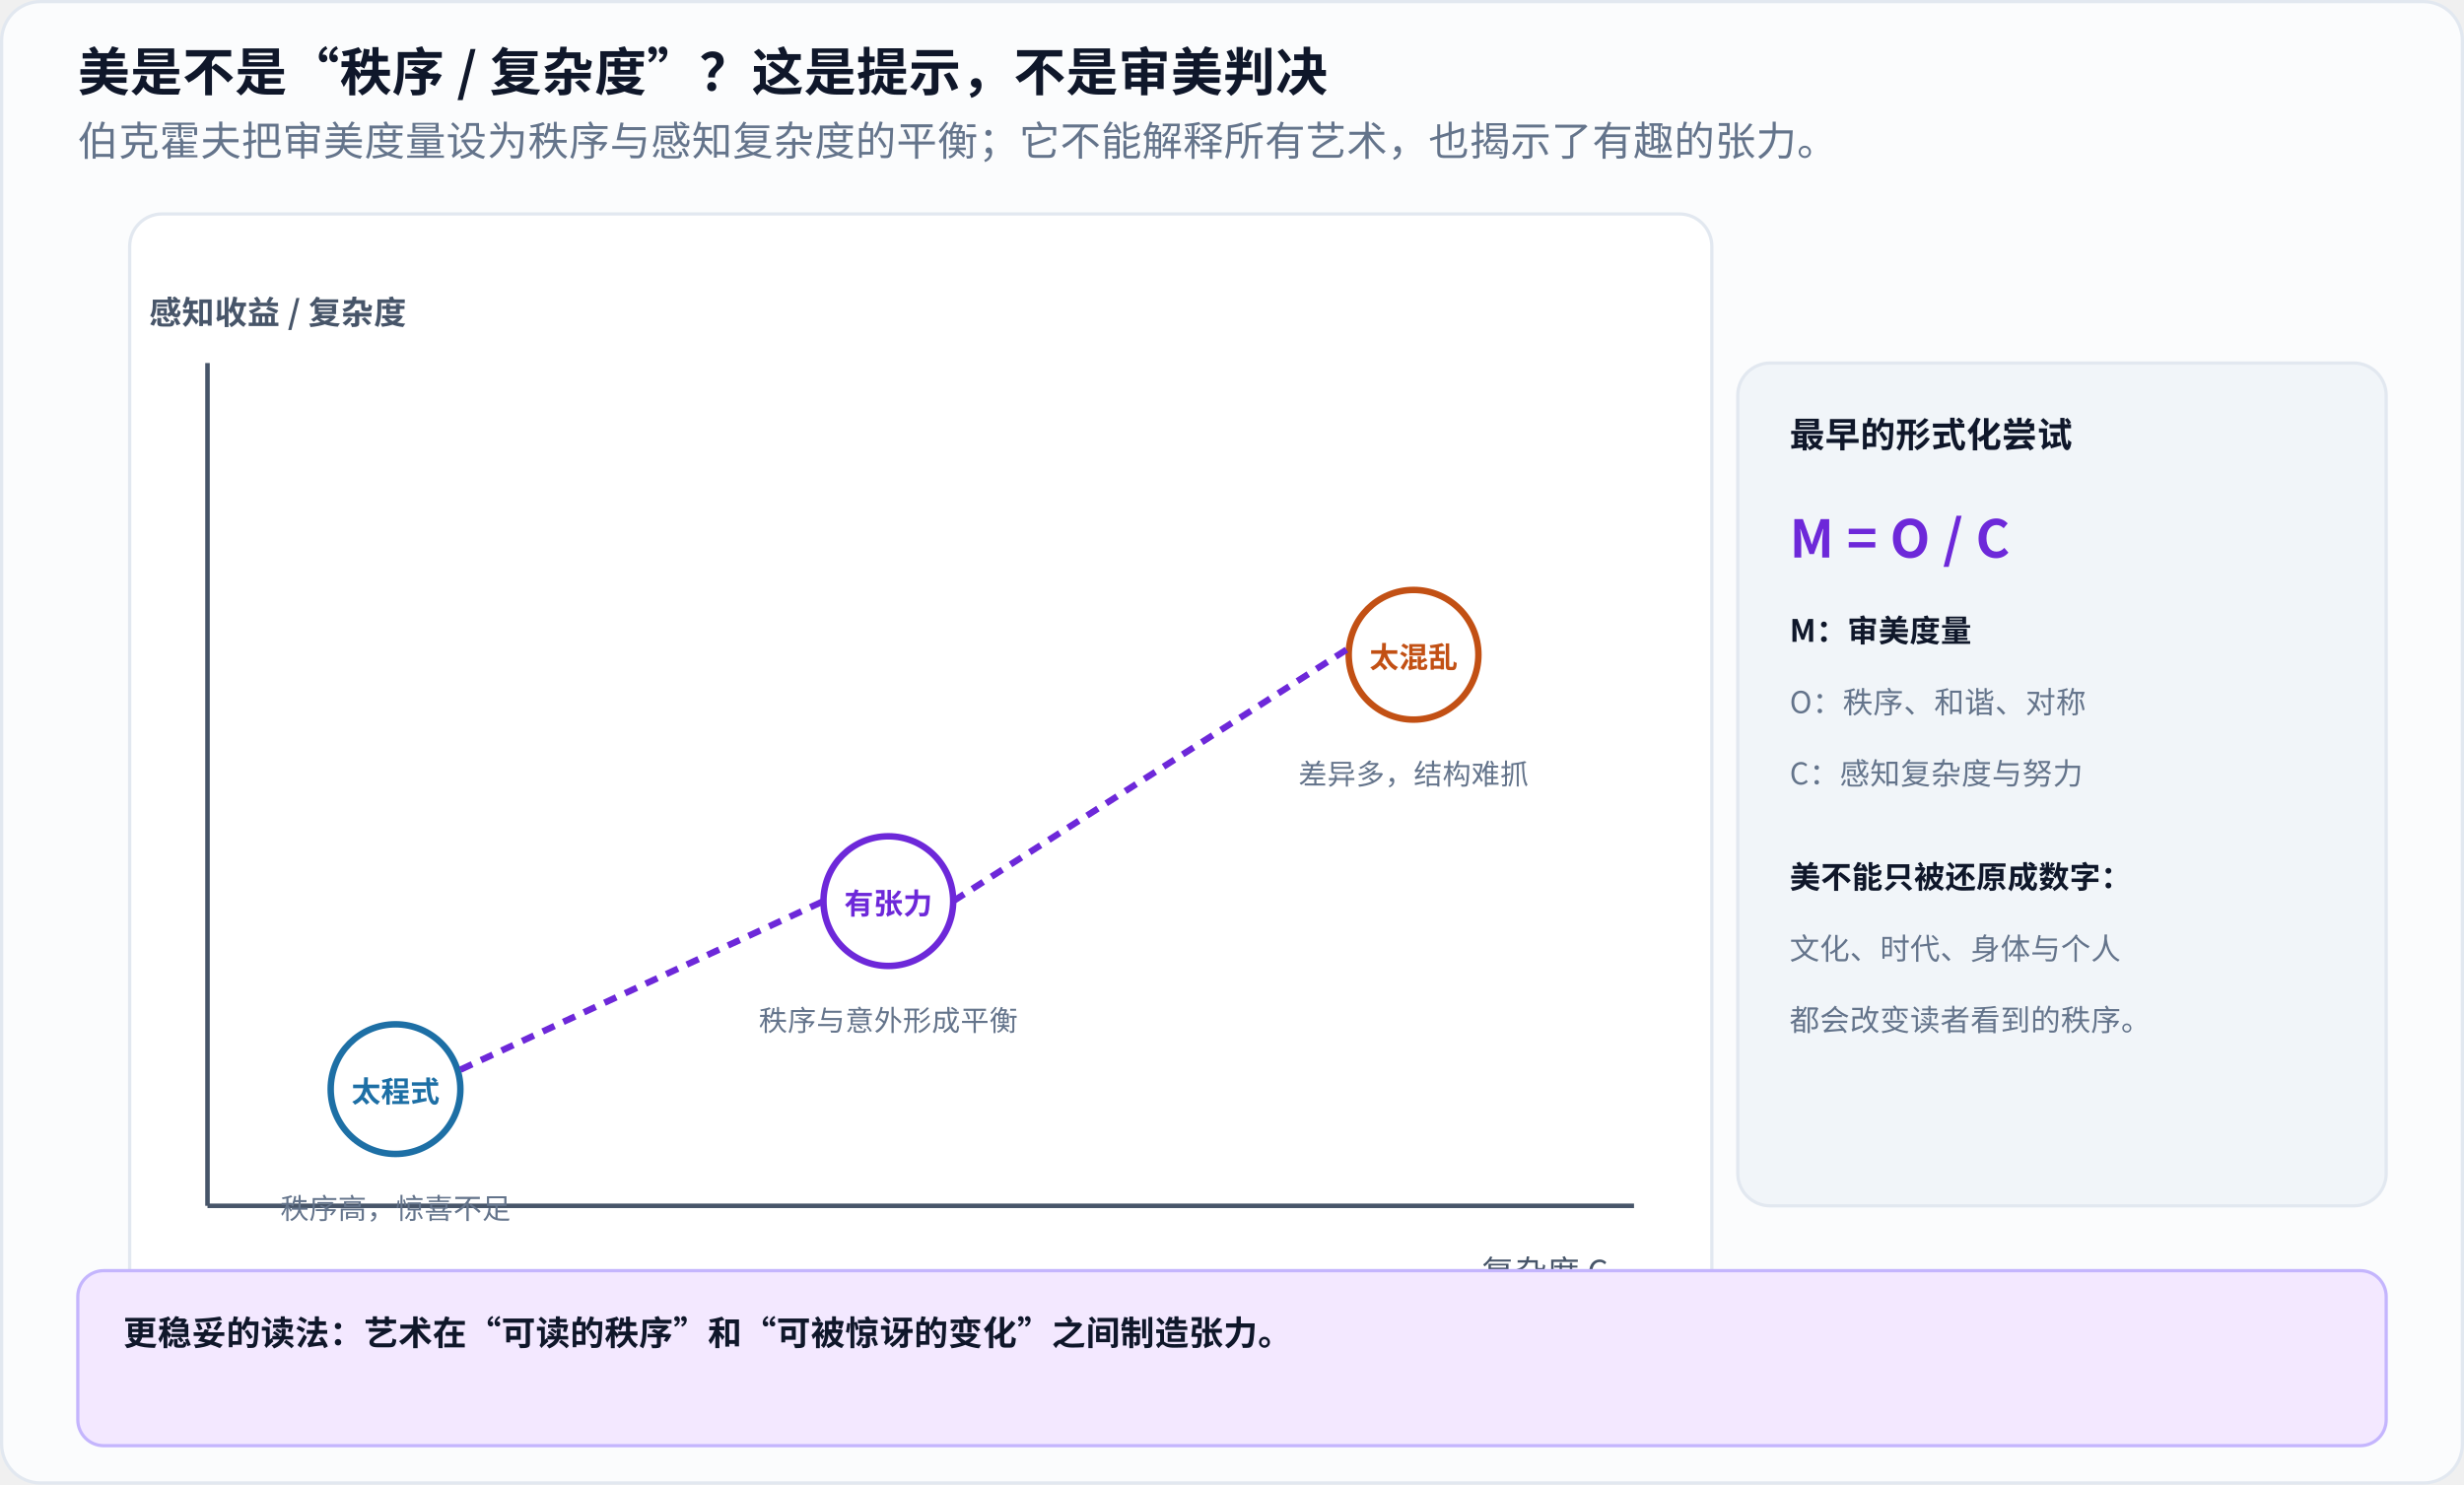
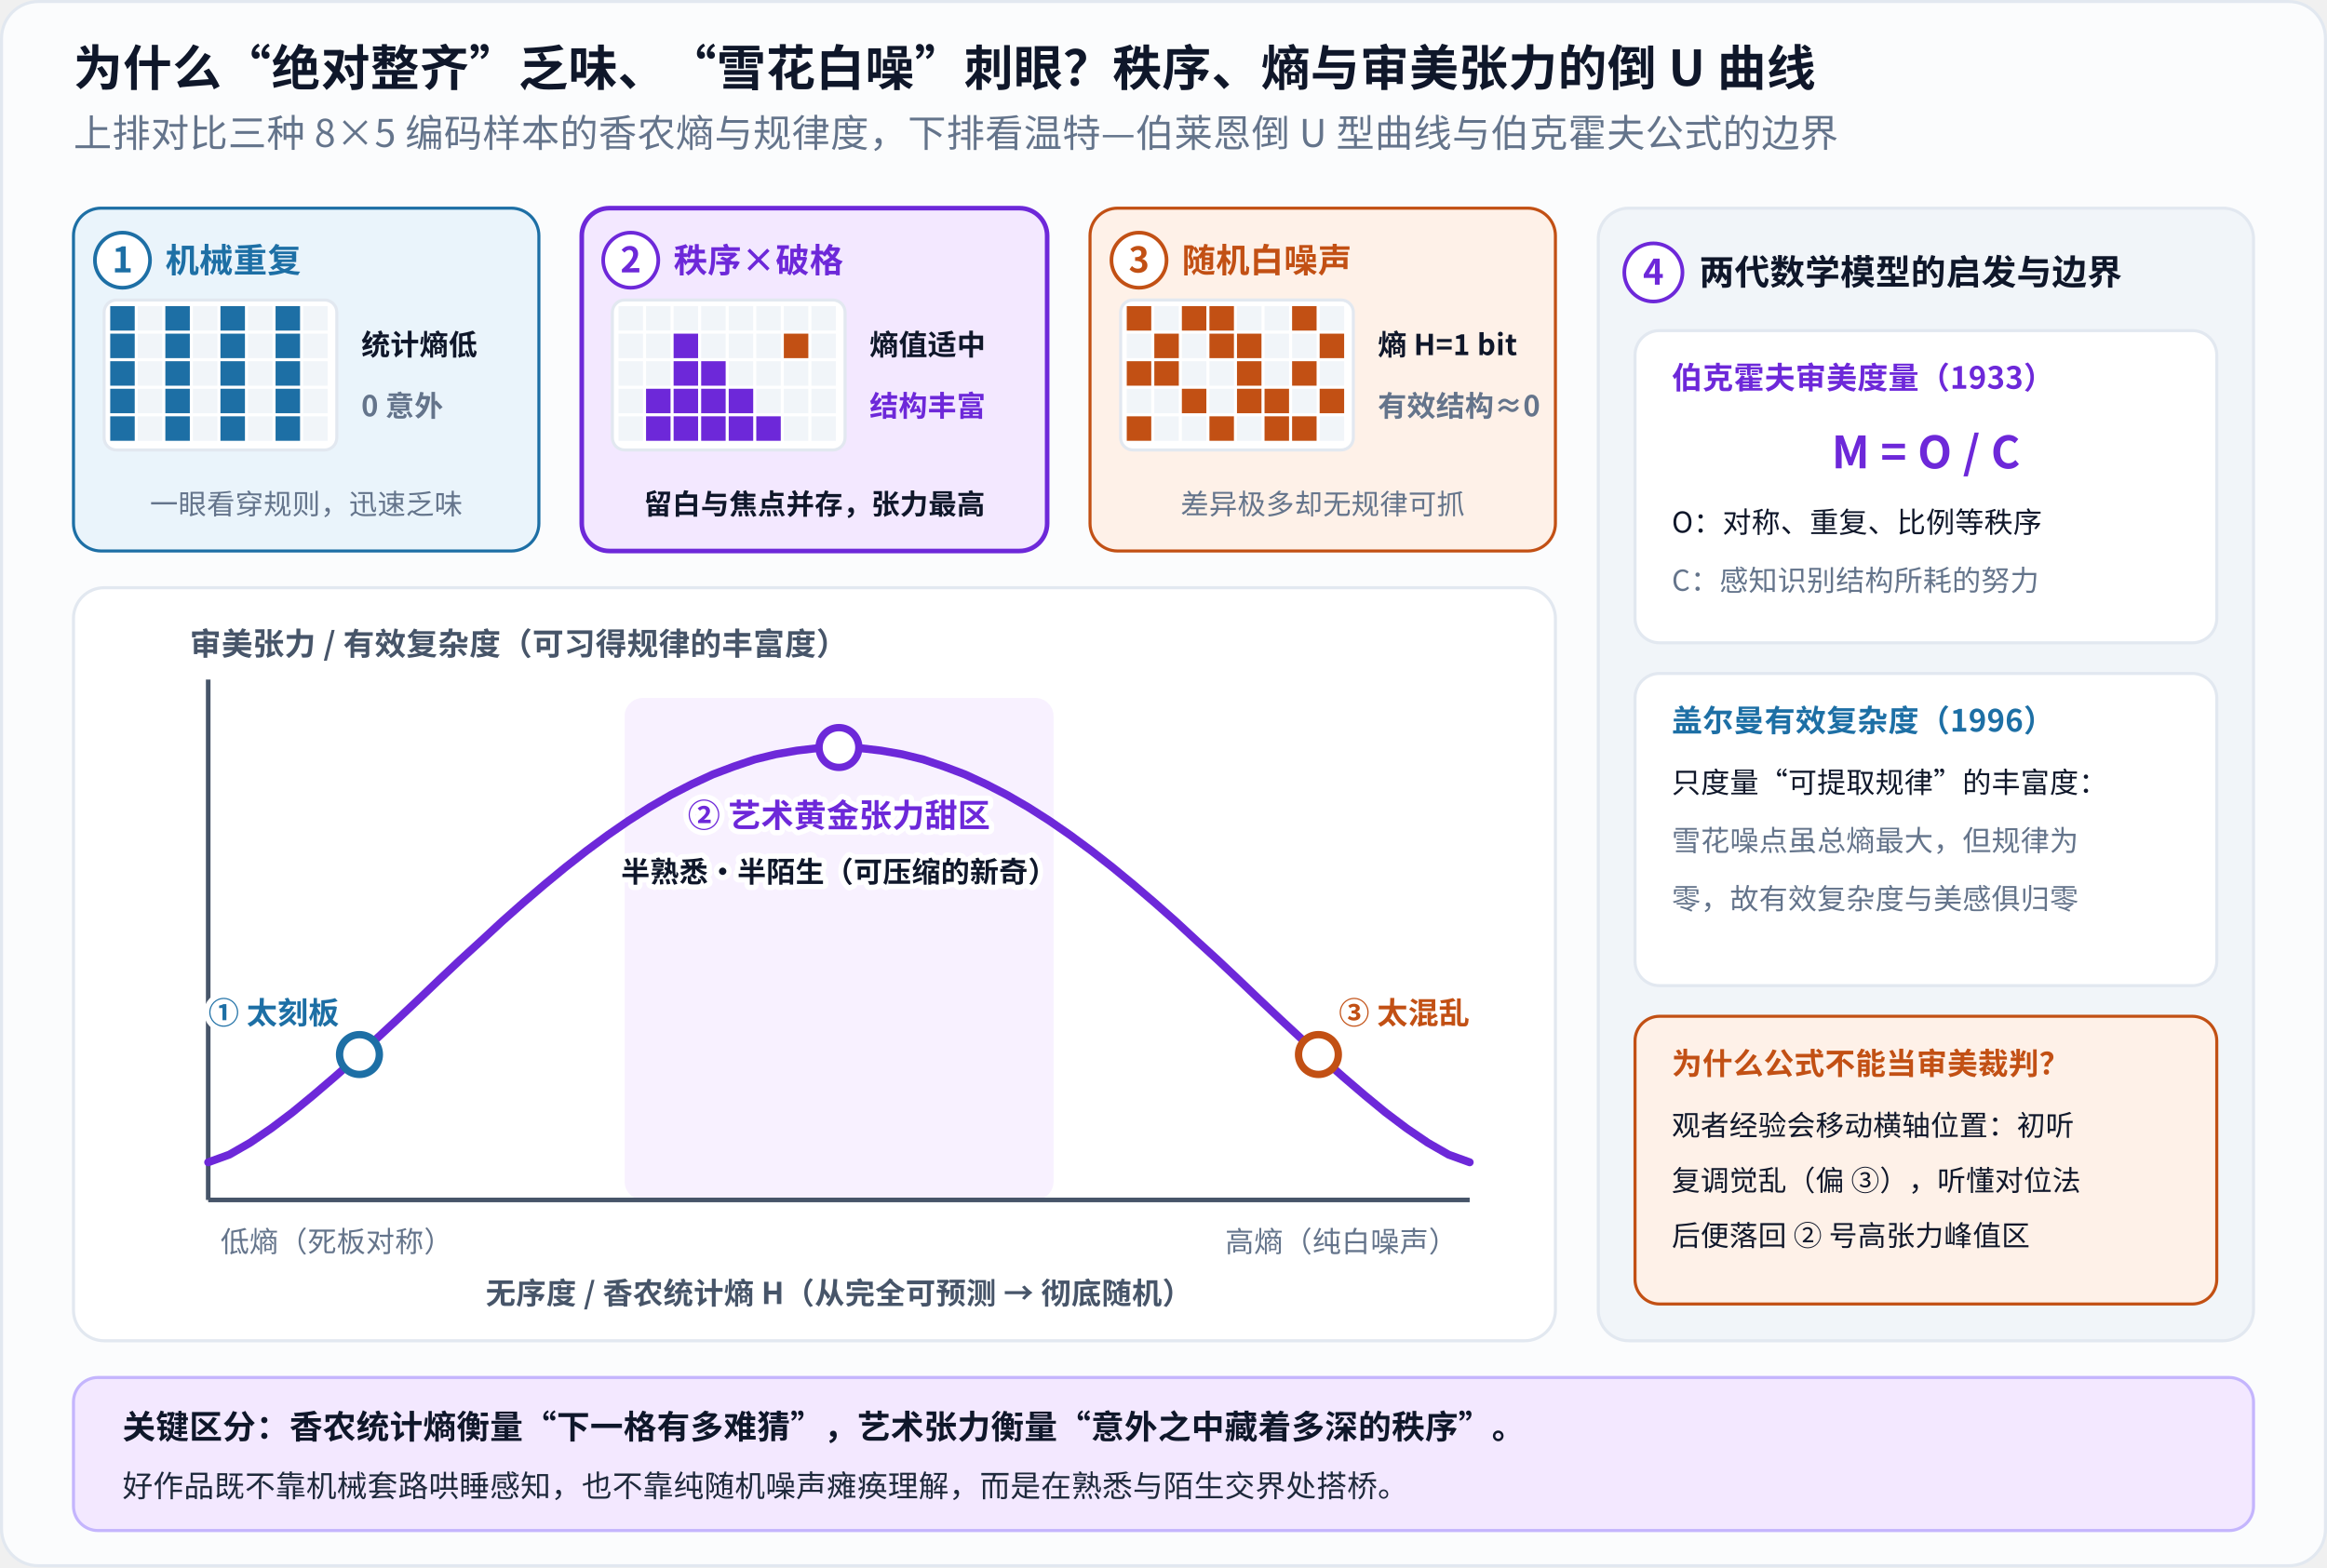
- <svg xmlns="http://www.w3.org/2000/svg" width="760" height="458" viewBox="0 0 760 458" role="img" aria-labelledby="title desc" lang="zh-CN">
+ <svg xmlns="http://www.w3.org/2000/svg" width="760" height="512" viewBox="0 0 760 512" role="img" aria-labelledby="title desc" lang="zh-CN">
  <defs>
    <marker id="arr-blue" markerWidth="7" markerHeight="7" refX="6" refY="3.5" orient="auto">
      <path d="M0,0.6 L6.5,3.5 L0,6.4 Z" fill="#1d6fa5" />
    </marker>
    <marker id="arr-orange" markerWidth="7" markerHeight="7" refX="6" refY="3.5" orient="auto">
      <path d="M0,0.6 L6.5,3.5 L0,6.4 Z" fill="#c25014" />
    </marker>
    <marker id="arr-green" markerWidth="7" markerHeight="7" refX="6" refY="3.5" orient="auto">
      <path d="M0,0.6 L6.5,3.5 L0,6.4 Z" fill="#18794e" />
    </marker>
    <marker id="arr-muted" markerWidth="7" markerHeight="7" refX="6" refY="3.5" orient="auto">
      <path d="M0,0.6 L6.5,3.5 L0,6.4 Z" fill="#64748b" />
    </marker>
  </defs>
  <style>
  text {
    font-family: "PingFang SC", "Hiragino Sans GB", "Microsoft YaHei", "Noto Sans CJK SC", system-ui, sans-serif;
    letter-spacing: 0.01em;
  }
  .mono {
    font-family: ui-monospace, "Cascadia Mono", "Consolas", monospace;
  }
  .halo {
    paint-order: stroke;
    stroke: #ffffff;
    stroke-width: 3.5px;
    stroke-linejoin: round;
  }
</style>
-   <rect x="0.5" y="0.5" width="759" height="457" rx="12" fill="#fbfcfd" stroke="#e2e8f0" stroke-width="1" />
-   <text x="24" y="28" font-size="16" fill="#0f172a" text-anchor="start" font-weight="700">美是不是“秩序 / 复杂度”？这是提示，不是审美判决</text>
-   <text x="24" y="48" font-size="12.5" fill="#64748b" text-anchor="start">伯克霍夫把审美度量设为秩序与感知复杂度的平衡；它不能解释所有艺术，也揭示了有趣的张力。</text>
-   <rect x="40" y="66" width="488" height="352" rx="10" fill="#ffffff" stroke="#e2e8f0" stroke-width="1" />
-   <line x1="64.0" y1="372.0" x2="504.0" y2="372.0" stroke="#475569" stroke-width="1.4" />
-   <line x1="64.0" y1="372.0" x2="64.0" y2="112.0" stroke="#475569" stroke-width="1.4" />
-   <text x="46" y="100" font-size="10.0" fill="#475569" text-anchor="start" font-weight="700">感知收益 / 复杂度</text>
-   <text x="496" y="396" font-size="10.0" fill="#475569" text-anchor="end">复杂度 C</text>
-   <circle cx="122" cy="336" r="20" fill="#ffffff" stroke="#1d6fa5" stroke-width="2" />
-   <text x="122" y="340" font-size="9.0" fill="#1d6fa5" text-anchor="middle" font-weight="700">太程式</text>
-   <text x="122" y="376" font-size="8.8" fill="#64748b" text-anchor="middle">秩序高，惊喜不足</text>
-   <circle cx="274" cy="278" r="20" fill="#ffffff" stroke="#6d28d9" stroke-width="2" />
-   <text x="274" y="282" font-size="9.0" fill="#6d28d9" text-anchor="middle" font-weight="700">有张力</text>
-   <text x="274" y="318" font-size="8.8" fill="#64748b" text-anchor="middle">秩序与意外形成平衡</text>
-   <circle cx="436" cy="202" r="20" fill="#ffffff" stroke="#c25014" stroke-width="2" />
-   <text x="436" y="206" font-size="9.0" fill="#c25014" text-anchor="middle" font-weight="700">太混乱</text>
-   <text x="436" y="242" font-size="8.8" fill="#64748b" text-anchor="middle">差异多，结构难抓</text>
-   <line x1="142.0" y1="330.0" x2="254.0" y2="278.0" stroke="#6d28d9" stroke-width="2.0" stroke-dasharray="4 3" />
-   <line x1="294.0" y1="278.0" x2="416.0" y2="200.0" stroke="#6d28d9" stroke-width="2.0" stroke-dasharray="4 3" />
-   <rect x="536" y="112" width="200" height="260" rx="10" fill="#f1f5f9" stroke="#e2e8f0" stroke-width="1" />
-   <text x="552" y="138" font-size="10.8" fill="#0f172a" text-anchor="start" font-weight="700">最早的形式化尝试</text>
-   <text x="552" y="172" font-size="16.0" fill="#6d28d9" text-anchor="start" font-weight="700">M = O / C</text>
-   <text x="552" y="198" font-size="9.5" fill="#0f172a" text-anchor="start" font-weight="600">M：审美度量</text>
-   <text x="552" y="220" font-size="9.3" fill="#64748b" text-anchor="start">O：秩序、和谐、对称</text>
-   <text x="552" y="242" font-size="9.3" fill="#64748b" text-anchor="start">C：感知复杂度与努力</text>
-   <text x="552" y="274" font-size="9.5" fill="#0f172a" text-anchor="start" font-weight="700">美不能只被还原成数字：</text>
-   <text x="552" y="296" font-size="9.2" fill="#64748b" text-anchor="start">文化、时代、身体与个人</text>
-   <text x="552" y="318" font-size="9.2" fill="#64748b" text-anchor="start">都会改变读者看到的秩序。</text>
-   <rect x="24" y="392" width="712" height="54" rx="8" fill="#f3e8ff" stroke="#c4b5fd" stroke-width="1" />
-   <text x="38" y="415" font-size="10.5" fill="#0f172a" text-anchor="start" font-weight="700">更稳妥的读法：艺术在“可读的秩序”和“可被惊讶的变化”之间制造张力。</text>
+   <rect x="0.5" y="0.5" width="759" height="511" rx="12" fill="#fbfcfd" stroke="#e2e8f0" stroke-width="1" />
+   <text x="24" y="28" font-size="16" fill="#0f172a" text-anchor="start" font-weight="700">为什么“绝对整齐”乏味、“雪花白噪”刺眼？秩序、熵与审美张力的倒 U 曲线</text>
+   <text x="24" y="48" font-size="12.5" fill="#64748b" text-anchor="start">上排对比三种 8×5 编码样本的香农熵与规律度，下排看温特—伯莱恩倒 U 型曲线与伯克霍夫公式的边界</text>
+   <rect x="24" y="68" width="152" height="112" rx="9" fill="#eaf4fb" stroke="#1d6fa5" stroke-width="1.0" />
+   <circle cx="40" cy="85" r="9.0" fill="#ffffff" stroke="#1d6fa5" stroke-width="1.2" />
+   <text x="40" y="89" font-size="11.5" fill="#1d6fa5" text-anchor="middle" font-weight="700">1</text>
+   <text x="54" y="89" font-size="11.0" fill="#1d6fa5" text-anchor="start" font-weight="700">机械重复</text>
+   <rect x="34" y="98" width="76" height="49" rx="4" fill="#ffffff" stroke="#e2e8f0" />
+   <rect x="36" y="100" width="8" height="8" fill="#1d6fa5" />
+   <rect x="45" y="100" width="8" height="8" fill="#f1f5f9" />
+   <rect x="54" y="100" width="8" height="8" fill="#1d6fa5" />
+   <rect x="63" y="100" width="8" height="8" fill="#f1f5f9" />
+   <rect x="72" y="100" width="8" height="8" fill="#1d6fa5" />
+   <rect x="81" y="100" width="8" height="8" fill="#f1f5f9" />
+   <rect x="90" y="100" width="8" height="8" fill="#1d6fa5" />
+   <rect x="99" y="100" width="8" height="8" fill="#f1f5f9" />
+   <rect x="36" y="109" width="8" height="8" fill="#1d6fa5" />
+   <rect x="45" y="109" width="8" height="8" fill="#f1f5f9" />
+   <rect x="54" y="109" width="8" height="8" fill="#1d6fa5" />
+   <rect x="63" y="109" width="8" height="8" fill="#f1f5f9" />
+   <rect x="72" y="109" width="8" height="8" fill="#1d6fa5" />
+   <rect x="81" y="109" width="8" height="8" fill="#f1f5f9" />
+   <rect x="90" y="109" width="8" height="8" fill="#1d6fa5" />
+   <rect x="99" y="109" width="8" height="8" fill="#f1f5f9" />
+   <rect x="36" y="118" width="8" height="8" fill="#1d6fa5" />
+   <rect x="45" y="118" width="8" height="8" fill="#f1f5f9" />
+   <rect x="54" y="118" width="8" height="8" fill="#1d6fa5" />
+   <rect x="63" y="118" width="8" height="8" fill="#f1f5f9" />
+   <rect x="72" y="118" width="8" height="8" fill="#1d6fa5" />
+   <rect x="81" y="118" width="8" height="8" fill="#f1f5f9" />
+   <rect x="90" y="118" width="8" height="8" fill="#1d6fa5" />
+   <rect x="99" y="118" width="8" height="8" fill="#f1f5f9" />
+   <rect x="36" y="127" width="8" height="8" fill="#1d6fa5" />
+   <rect x="45" y="127" width="8" height="8" fill="#f1f5f9" />
+   <rect x="54" y="127" width="8" height="8" fill="#1d6fa5" />
+   <rect x="63" y="127" width="8" height="8" fill="#f1f5f9" />
+   <rect x="72" y="127" width="8" height="8" fill="#1d6fa5" />
+   <rect x="81" y="127" width="8" height="8" fill="#f1f5f9" />
+   <rect x="90" y="127" width="8" height="8" fill="#1d6fa5" />
+   <rect x="99" y="127" width="8" height="8" fill="#f1f5f9" />
+   <rect x="36" y="136" width="8" height="8" fill="#1d6fa5" />
+   <rect x="45" y="136" width="8" height="8" fill="#f1f5f9" />
+   <rect x="54" y="136" width="8" height="8" fill="#1d6fa5" />
+   <rect x="63" y="136" width="8" height="8" fill="#f1f5f9" />
+   <rect x="72" y="136" width="8" height="8" fill="#1d6fa5" />
+   <rect x="81" y="136" width="8" height="8" fill="#f1f5f9" />
+   <rect x="90" y="136" width="8" height="8" fill="#1d6fa5" />
+   <rect x="99" y="136" width="8" height="8" fill="#f1f5f9" />
+   <text x="118" y="116" font-size="9.4" fill="#0f172a" text-anchor="start" font-weight="700">统计熵低</text>
+   <text x="118" y="136" font-size="9.4" fill="#64748b" text-anchor="start" font-weight="600">0 意外</text>
+   <text x="100" y="168" font-size="9.2" fill="#64748b" text-anchor="middle">一眼看穿规则，迅速乏味</text>
+   <rect x="190" y="68" width="152" height="112" rx="9" fill="#f3e8ff" stroke="#6d28d9" stroke-width="1.5" />
+   <circle cx="206" cy="85" r="9.0" fill="#ffffff" stroke="#6d28d9" stroke-width="1.2" />
+   <text x="206" y="89" font-size="11.5" fill="#6d28d9" text-anchor="middle" font-weight="700">2</text>
+   <text x="220" y="89" font-size="11.0" fill="#6d28d9" text-anchor="start" font-weight="700">秩序×破格</text>
+   <rect x="200" y="98" width="76" height="49" rx="4" fill="#ffffff" stroke="#e2e8f0" />
+   <rect x="202" y="100" width="8" height="8" fill="#f1f5f9" />
+   <rect x="211" y="100" width="8" height="8" fill="#f1f5f9" />
+   <rect x="220" y="100" width="8" height="8" fill="#f1f5f9" />
+   <rect x="229" y="100" width="8" height="8" fill="#f1f5f9" />
+   <rect x="238" y="100" width="8" height="8" fill="#f1f5f9" />
+   <rect x="247" y="100" width="8" height="8" fill="#f1f5f9" />
+   <rect x="256" y="100" width="8" height="8" fill="#f1f5f9" />
+   <rect x="265" y="100" width="8" height="8" fill="#f1f5f9" />
+   <rect x="202" y="109" width="8" height="8" fill="#f1f5f9" />
+   <rect x="211" y="109" width="8" height="8" fill="#f1f5f9" />
+   <rect x="220" y="109" width="8" height="8" fill="#6d28d9" />
+   <rect x="229" y="109" width="8" height="8" fill="#f1f5f9" />
+   <rect x="238" y="109" width="8" height="8" fill="#f1f5f9" />
+   <rect x="247" y="109" width="8" height="8" fill="#f1f5f9" />
+   <rect x="256" y="109" width="8" height="8" fill="#c25014" />
+   <rect x="265" y="109" width="8" height="8" fill="#f1f5f9" />
+   <rect x="202" y="118" width="8" height="8" fill="#f1f5f9" />
+   <rect x="211" y="118" width="8" height="8" fill="#f1f5f9" />
+   <rect x="220" y="118" width="8" height="8" fill="#6d28d9" />
+   <rect x="229" y="118" width="8" height="8" fill="#6d28d9" />
+   <rect x="238" y="118" width="8" height="8" fill="#f1f5f9" />
+   <rect x="247" y="118" width="8" height="8" fill="#f1f5f9" />
+   <rect x="256" y="118" width="8" height="8" fill="#f1f5f9" />
+   <rect x="265" y="118" width="8" height="8" fill="#f1f5f9" />
+   <rect x="202" y="127" width="8" height="8" fill="#f1f5f9" />
+   <rect x="211" y="127" width="8" height="8" fill="#6d28d9" />
+   <rect x="220" y="127" width="8" height="8" fill="#6d28d9" />
+   <rect x="229" y="127" width="8" height="8" fill="#6d28d9" />
+   <rect x="238" y="127" width="8" height="8" fill="#6d28d9" />
+   <rect x="247" y="127" width="8" height="8" fill="#f1f5f9" />
+   <rect x="256" y="127" width="8" height="8" fill="#f1f5f9" />
+   <rect x="265" y="127" width="8" height="8" fill="#f1f5f9" />
+   <rect x="202" y="136" width="8" height="8" fill="#f1f5f9" />
+   <rect x="211" y="136" width="8" height="8" fill="#6d28d9" />
+   <rect x="220" y="136" width="8" height="8" fill="#6d28d9" />
+   <rect x="229" y="136" width="8" height="8" fill="#6d28d9" />
+   <rect x="238" y="136" width="8" height="8" fill="#6d28d9" />
+   <rect x="247" y="136" width="8" height="8" fill="#6d28d9" />
+   <rect x="256" y="136" width="8" height="8" fill="#f1f5f9" />
+   <rect x="265" y="136" width="8" height="8" fill="#f1f5f9" />
+   <text x="284" y="116" font-size="9.4" fill="#0f172a" text-anchor="start" font-weight="700">熵值适中</text>
+   <text x="284" y="136" font-size="9.4" fill="#6d28d9" text-anchor="start" font-weight="600">结构丰富</text>
+   <text x="266" y="168" font-size="9.2" fill="#0f172a" text-anchor="middle" font-weight="600">留白与焦点并存，张力最高</text>
+   <rect x="356" y="68" width="152" height="112" rx="9" fill="#fef1e8" stroke="#c25014" stroke-width="1.0" />
+   <circle cx="372" cy="85" r="9.0" fill="#ffffff" stroke="#c25014" stroke-width="1.2" />
+   <text x="372" y="89" font-size="11.5" fill="#c25014" text-anchor="middle" font-weight="700">3</text>
+   <text x="386" y="89" font-size="11.0" fill="#c25014" text-anchor="start" font-weight="700">随机白噪声</text>
+   <rect x="366" y="98" width="76" height="49" rx="4" fill="#ffffff" stroke="#e2e8f0" />
+   <rect x="368" y="100" width="8" height="8" fill="#c25014" />
+   <rect x="377" y="100" width="8" height="8" fill="#f1f5f9" />
+   <rect x="386" y="100" width="8" height="8" fill="#c25014" />
+   <rect x="395" y="100" width="8" height="8" fill="#c25014" />
+   <rect x="404" y="100" width="8" height="8" fill="#f1f5f9" />
+   <rect x="413" y="100" width="8" height="8" fill="#f1f5f9" />
+   <rect x="422" y="100" width="8" height="8" fill="#c25014" />
+   <rect x="431" y="100" width="8" height="8" fill="#f1f5f9" />
+   <rect x="368" y="109" width="8" height="8" fill="#f1f5f9" />
+   <rect x="377" y="109" width="8" height="8" fill="#c25014" />
+   <rect x="386" y="109" width="8" height="8" fill="#f1f5f9" />
+   <rect x="395" y="109" width="8" height="8" fill="#c25014" />
+   <rect x="404" y="109" width="8" height="8" fill="#c25014" />
+   <rect x="413" y="109" width="8" height="8" fill="#f1f5f9" />
+   <rect x="422" y="109" width="8" height="8" fill="#f1f5f9" />
+   <rect x="431" y="109" width="8" height="8" fill="#c25014" />
+   <rect x="368" y="118" width="8" height="8" fill="#c25014" />
+   <rect x="377" y="118" width="8" height="8" fill="#c25014" />
+   <rect x="386" y="118" width="8" height="8" fill="#f1f5f9" />
+   <rect x="395" y="118" width="8" height="8" fill="#f1f5f9" />
+   <rect x="404" y="118" width="8" height="8" fill="#c25014" />
+   <rect x="413" y="118" width="8" height="8" fill="#f1f5f9" />
+   <rect x="422" y="118" width="8" height="8" fill="#c25014" />
+   <rect x="431" y="118" width="8" height="8" fill="#f1f5f9" />
+   <rect x="368" y="127" width="8" height="8" fill="#f1f5f9" />
+   <rect x="377" y="127" width="8" height="8" fill="#f1f5f9" />
+   <rect x="386" y="127" width="8" height="8" fill="#c25014" />
+   <rect x="395" y="127" width="8" height="8" fill="#f1f5f9" />
+   <rect x="404" y="127" width="8" height="8" fill="#c25014" />
+   <rect x="413" y="127" width="8" height="8" fill="#c25014" />
+   <rect x="422" y="127" width="8" height="8" fill="#f1f5f9" />
+   <rect x="431" y="127" width="8" height="8" fill="#c25014" />
+   <rect x="368" y="136" width="8" height="8" fill="#c25014" />
+   <rect x="377" y="136" width="8" height="8" fill="#f1f5f9" />
+   <rect x="386" y="136" width="8" height="8" fill="#f1f5f9" />
+   <rect x="395" y="136" width="8" height="8" fill="#c25014" />
+   <rect x="404" y="136" width="8" height="8" fill="#f1f5f9" />
+   <rect x="413" y="136" width="8" height="8" fill="#c25014" />
+   <rect x="422" y="136" width="8" height="8" fill="#c25014" />
+   <rect x="431" y="136" width="8" height="8" fill="#f1f5f9" />
+   <text x="450" y="116" font-size="9.4" fill="#0f172a" text-anchor="start" font-weight="700">熵 H=1 bit</text>
+   <text x="450" y="136" font-size="9.4" fill="#64748b" text-anchor="start" font-weight="600">有效结构≈0</text>
+   <text x="432" y="168" font-size="9.2" fill="#64748b" text-anchor="middle">差异极多却无规律可抓</text>
+   <rect x="24" y="192" width="484" height="246" rx="10" fill="#ffffff" stroke="#e2e8f0" stroke-width="1" />
+   <rect x="204.0" y="228" width="140.1" height="164" rx="6" fill="#f3e8ff" opacity="0.6" />
+   <line x1="68.0" y1="392.0" x2="480.0" y2="392.0" stroke="#475569" stroke-width="1.5" />
+   <line x1="68.0" y1="392.0" x2="68.0" y2="222.0" stroke="#475569" stroke-width="1.5" />
+   <text x="62" y="214" font-size="10.2" fill="#475569" text-anchor="start" font-weight="700">审美张力 / 有效复杂度（可习得规律的丰富度）</text>
+   <polyline points="68.0,379.7 74.9,377.2 81.7,373.3 88.6,368.6 95.5,363.4 102.3,357.8 109.2,351.9 116.1,345.8 122.9,339.4 129.8,333.0 136.7,326.5 143.5,320.0 150.4,313.5 157.3,307.2 164.1,300.9 171.0,294.8 177.9,288.9 184.7,283.3 191.6,277.9 198.5,272.8 205.3,268.1 212.2,263.7 219.1,259.7 225.9,256.2 232.8,253.0 239.7,250.4 246.5,248.1 253.4,246.4 260.3,245.2 267.1,244.4 274.0,244.2 280.9,244.4 287.7,245.2 294.6,246.4 301.5,248.1 308.3,250.4 315.2,253.0 322.1,256.2 328.9,259.7 335.8,263.7 342.7,268.1 349.5,272.8 356.4,277.9 363.3,283.3 370.1,288.9 377.0,294.8 383.9,300.9 390.7,307.2 397.6,313.5 404.5,320.0 411.3,326.5 418.2,333.0 425.1,339.4 431.9,345.8 438.8,351.9 445.7,357.8 452.5,363.4 459.4,368.6 466.3,373.3 473.1,377.2 480.0,379.7" fill="none" stroke="#6d28d9" stroke-width="2.6" stroke-linecap="round" />
+   <circle cx="117.4" cy="344.5" r="6.5" fill="#ffffff" stroke="#1d6fa5" stroke-width="2.4" />
+   <circle cx="274.0" cy="244.2" r="6.5" fill="#ffffff" stroke="#6d28d9" stroke-width="2.4" />
+   <circle cx="430.6" cy="344.5" r="6.5" fill="#ffffff" stroke="#c25014" stroke-width="2.4" />
+   <text x="89.4" y="334.5" font-size="10.0" fill="#1d6fa5" text-anchor="middle" font-weight="700" class="halo">① 太刻板</text>
+   <text x="274.0" y="270.2" font-size="10.6" fill="#6d28d9" text-anchor="middle" font-weight="700" class="halo">② 艺术黄金张力甜区</text>
+   <text x="274.0" y="288.2" font-size="9.4" fill="#0f172a" text-anchor="middle" font-weight="600" class="halo">半熟悉·半陌生（可压缩的新奇）</text>
+   <text x="458.6" y="334.5" font-size="10.0" fill="#c25014" text-anchor="middle" font-weight="700" class="halo">③ 太混乱</text>
+   <text x="72" y="409" font-size="9.4" fill="#64748b" text-anchor="start">低熵（死板对称）</text>
+   <text x="274.0" y="426" font-size="9.8" fill="#475569" text-anchor="middle" font-weight="700">无序度 / 香农统计熵 H（从完全可预测 → 彻底随机）</text>
+   <text x="476" y="409" font-size="9.4" fill="#64748b" text-anchor="end">高熵（纯白噪声）</text>
+   <rect x="522" y="68" width="214" height="370" rx="10" fill="#f1f5f9" stroke="#e2e8f0" stroke-width="1" />
+   <circle cx="540" cy="89" r="9.5" fill="#ffffff" stroke="#6d28d9" stroke-width="1.2" />
+   <text x="540" y="93" font-size="11.5" fill="#6d28d9" text-anchor="middle" font-weight="700">4</text>
+   <text x="555" y="93" font-size="11.4" fill="#0f172a" text-anchor="start" font-weight="700">两代数学模型的启发与边界</text>
+   <rect x="534" y="108" width="190" height="102" rx="8" fill="#ffffff" stroke="#e2e8f0" stroke-width="1" />
+   <text x="546" y="127" font-size="10.0" fill="#6d28d9" text-anchor="start" font-weight="700">伯克霍夫审美度量（1933）</text>
+   <text x="629" y="153" font-size="14.5" fill="#6d28d9" text-anchor="middle" font-weight="700">M = O / C</text>
+   <text x="546" y="174" font-size="9.4" fill="#0f172a" text-anchor="start">O：对称、重复、比例等秩序</text>
+   <text x="546" y="193" font-size="9.4" fill="#64748b" text-anchor="start">C：感知识别结构所耗的努力</text>
+   <rect x="534" y="220" width="190" height="102" rx="8" fill="#ffffff" stroke="#e2e8f0" stroke-width="1" />
+   <text x="546" y="239" font-size="10.0" fill="#1d6fa5" text-anchor="start" font-weight="700">盖尔曼有效复杂度（1996）</text>
+   <text x="546" y="259" font-size="9.4" fill="#0f172a" text-anchor="start">只度量“可提取规律”的丰富度：</text>
+   <text x="546" y="278" font-size="9.4" fill="#64748b" text-anchor="start">雪花噪点虽总熵最大，但规律为</text>
+   <text x="546" y="297" font-size="9.4" fill="#64748b" text-anchor="start">零，故有效复杂度与美感俱归零</text>
+   <rect x="534" y="332" width="190" height="94" rx="8" fill="#fef1e8" stroke="#c25014" stroke-width="1" />
+   <text x="546" y="351" font-size="9.9" fill="#c25014" text-anchor="start" font-weight="700">为什么公式不能当审美裁判？</text>
+   <text x="546" y="371" font-size="9.3" fill="#0f172a" text-anchor="start">观者经验会移动横轴位置：初听</text>
+   <text x="546" y="389" font-size="9.3" fill="#0f172a" text-anchor="start">复调觉乱（偏 ③），听懂对位法</text>
+   <text x="546" y="407" font-size="9.3" fill="#0f172a" text-anchor="start">后便落回 ② 号高张力峰值区</text>
+   <rect x="24" y="450" width="712" height="50" rx="8" fill="#f3e8ff" stroke="#c4b5fd" stroke-width="1" />
+   <text x="40" y="470" font-size="10.8" fill="#0f172a" text-anchor="start" font-weight="700">关键区分：香农统计熵衡量“下一格有多难猜”，艺术张力衡量“意外之中藏着多深的秩序”。</text>
+   <text x="40" y="489" font-size="9.9" fill="#1e293b" text-anchor="start">好作品既不靠机械套路哄睡感知，也不靠纯随机噪声瘫痪理解，而是在熟悉与陌生交界处搭桥。</text>
</svg>
